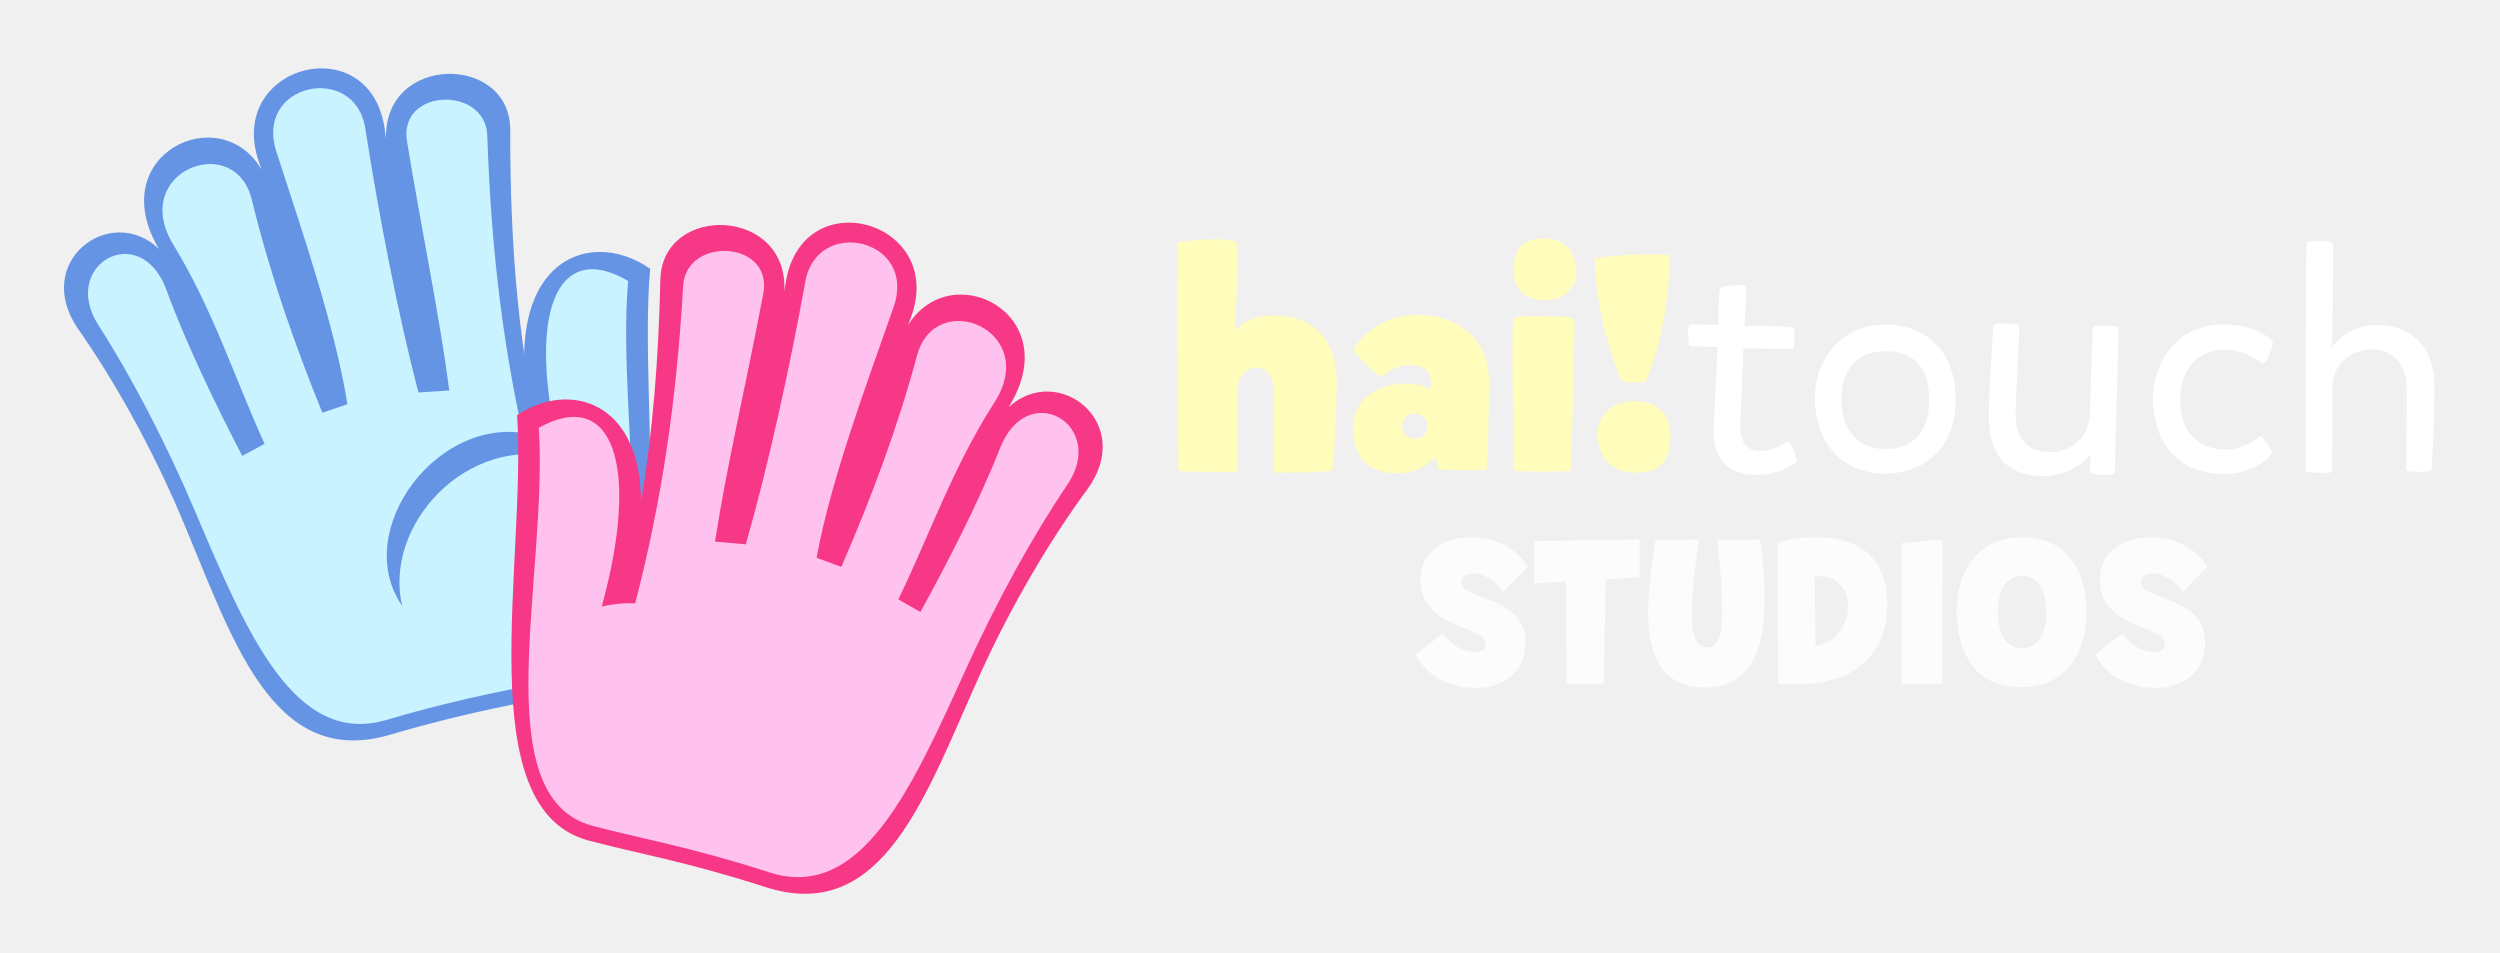
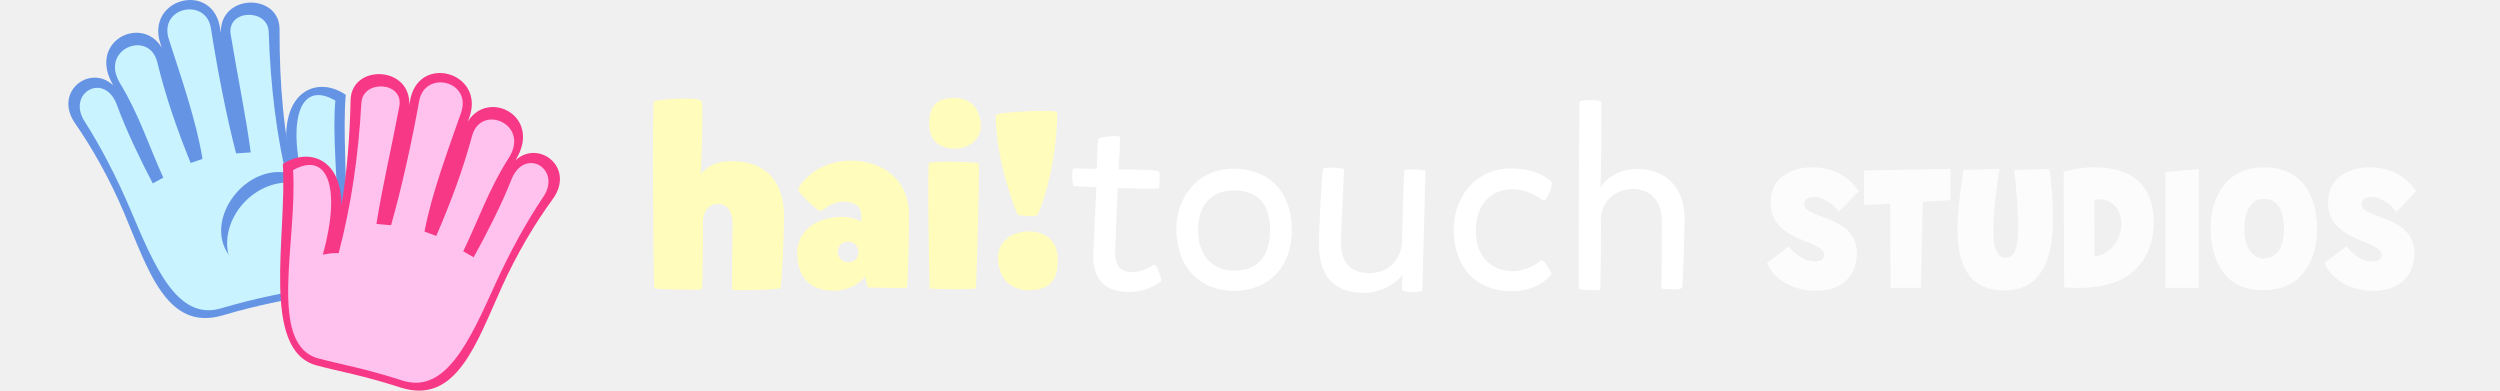
- <svg xmlns="http://www.w3.org/2000/svg" width="420" height="160" viewBox="0 0 420 160" version="1.1" id="svg8">
+ <svg xmlns="http://www.w3.org/2000/svg" width="512" height="80" viewBox="0 0 512 80" version="1.1" id="svg8">
  <defs id="defs2" />
-   <g id="layer1" transform="translate(0,-666.5)">
-     <path style="font-style:normal;font-variant:normal;font-weight:900;font-stretch:normal;font-size:51.2px;line-height:1.4;font-family:Mikado;-inkscape-font-specification:'Mikado Heavy';font-variant-ligatures:normal;font-variant-position:normal;font-variant-caps:normal;font-variant-numeric:normal;font-variant-alternates:normal;font-feature-settings:normal;text-indent:0;text-align:center;text-decoration:none;text-decoration-line:none;text-decoration-style:solid;text-decoration-color:#000000;letter-spacing:0px;word-spacing:0px;text-transform:none;writing-mode:lr-tb;direction:ltr;text-orientation:sideways;dominant-baseline:auto;baseline-shift:baseline;text-anchor:middle;white-space:normal;shape-padding:0;fill:#fffcbc;fill-opacity:1;fill-rule:nonzero;stroke:none;stroke-width:7.68;stroke-linecap:butt;stroke-linejoin:miter;stroke-miterlimit:4;stroke-dasharray:none;stroke-dashoffset:0;stroke-opacity:1;paint-order:stroke fill markers" d="m 259.475,706.555 c -4.25,0 -5.17,2.305 -5.17,5.428 0,3.226 2.098,4.965 5.17,4.965 3.174,0 5.377,-2.047 5.377,-4.607 0,-3.635 -2.203,-5.785 -5.377,-5.785 z m -54.811,0.133 c -2.812,-0.041 -6.536,0.392 -6.76,0.584 -0.358,0.307 -0.103,37.939 0.102,38.246 0.205,0.307 9.575,0.41 9.729,0.205 0.205,-0.154 0.256,-12.697 0.256,-14.131 0,-1.536 1.023,-3.328 3.174,-3.328 2.15,0 2.867,2.253 2.867,3.84 0,1.638 -0.204,13.671 -0.051,13.773 0.102,0.102 9.523,-9.7e-4 9.83,-0.359 0.307,-0.358 0.77,-11.059 0.77,-14.592 0,-6.656 -3.174,-11.418 -10.752,-11.418 -3.533,0 -5.172,1.28 -6.35,2.662 0.205,-1.587 0.511,-13.364 0.307,-14.746 -0.077,-0.518 -1.434,-0.712 -3.121,-0.736 z m 73.473,2.527 c -3.444,-0.046 -9.243,0.347 -10.203,0.77 0,9.83 4.301,20.276 4.506,20.48 0.205,0.205 3.687,0.563 4.045,0 0.358,-0.563 3.891,-8.806 4.045,-21.043 -0.358,-0.128 -1.245,-0.192 -2.393,-0.207 z m -39.857,10.191 c -7.219,0 -10.805,5.12 -10.805,5.939 0,0.717 4.096,4.402 4.557,4.402 0.461,0 2.1,-1.945 4.66,-1.945 4.454,0 3.686,3.379 3.635,4.096 -0.87,-0.461 -1.946,-0.973 -3.994,-0.973 -5.018,0 -9.062,2.817 -9.062,7.322 0,4.71 2.254,7.781 7.477,7.781 4.301,0 6.4,-2.867 6.4,-2.867 l 0.562,2.201 c 0,0 7.885,0.307 8.039,0 0.154,-0.307 0.408,-8.96 0.408,-14.797 0,-7.526 -5.682,-11.16 -11.877,-11.16 z m 19.301,0.209 c -1.755,0.009 -3.194,0.091 -3.328,0.303 -0.358,0.563 0.052,25.497 0.154,25.65 0.102,0.154 9.217,0.308 9.422,-0.051 0.205,-0.358 0.818,-25.395 0.613,-25.6 -0.128,-0.128 -3.936,-0.317 -6.861,-0.303 z m 17.061,14.279 c -3.686,0 -6.246,2.357 -6.246,5.326 0,4.25 2.56,6.707 6.246,6.707 4.966,0 5.99,-2.664 5.99,-6.299 0,-3.738 -2.406,-5.734 -5.99,-5.734 z m -36.977,2.1 c 1.178,0 2.15,0.922 2.15,2.1 0,1.178 -0.717,2.1 -2.15,2.1 -1.178,0 -2.1,-0.922 -2.1,-2.1 0,-1.178 0.82,-2.1 2.1,-2.1 z" id="path830" />
-     <path style="font-style:normal;font-variant:normal;font-weight:normal;font-stretch:normal;font-size:51.2px;line-height:1.4;font-family:Mikado;-inkscape-font-specification:Mikado;font-variant-ligatures:normal;font-variant-position:normal;font-variant-caps:normal;font-variant-numeric:normal;font-variant-alternates:normal;font-feature-settings:normal;text-indent:0;text-align:center;text-decoration:none;text-decoration-line:none;text-decoration-style:solid;text-decoration-color:#000000;letter-spacing:0px;word-spacing:0px;text-transform:none;writing-mode:lr-tb;direction:ltr;text-orientation:sideways;dominant-baseline:auto;baseline-shift:baseline;text-anchor:middle;white-space:normal;shape-padding:0;fill:#ffffff;fill-opacity:1;fill-rule:nonzero;stroke:none;stroke-width:7.68;stroke-linecap:butt;stroke-linejoin:miter;stroke-miterlimit:4;stroke-dasharray:none;stroke-dashoffset:0;stroke-opacity:1;paint-order:stroke fill markers" d="m 389.738,706.996 c -1.069,0.006 -2.146,0.147 -2.248,0.326 -0.154,7.782 -0.204,38.092 -0.152,38.297 0.102,0.307 4.249,0.461 4.352,0.205 0.154,-0.154 0.205,-12.39 0.205,-14.643 0,-2.97 2.561,-5.99 6.605,-5.99 3.789,0 5.836,2.969 5.836,6.246 0,2.253 8.3e-4,12.595 -0.102,14.131 0.205,0.154 4.094,0.411 4.248,-0.152 0.256,-2.253 0.514,-11.01 0.514,-14.133 0,-6.554 -3.994,-10.188 -9.729,-10.188 -3.686,0 -6.502,2.048 -7.475,3.789 0.102,-0.614 0.204,-16.333 0.152,-17.408 -0.077,-0.358 -1.138,-0.487 -2.207,-0.48 z m -97.115,7.385 c -1.116,-0.031 -3.219,0.162 -3.564,0.469 -0.461,0.461 -0.307,6.093 -0.461,6.195 -0.154,0.102 -4.506,-0.104 -4.711,-0.053 -0.512,0.154 -0.256,3.43 -0.051,3.584 0.256,0.154 4.711,0.205 4.711,0.256 0,0.051 -0.564,11.163 -0.666,13.979 -0.051,4.352 2.047,7.423 7.014,7.475 4.403,0.102 6.965,-2.252 6.965,-2.252 -0.051,-0.614 -0.871,-3.072 -1.383,-3.328 -0.461,0 -2.151,1.586 -4.762,1.535 -2.509,-0.051 -3.328,-1.69 -3.328,-4.045 0.102,-3.738 0.512,-12.954 0.512,-13.107 0,-0.205 8.089,0.256 8.447,-0.051 0,0 0.41,-3.02 -0.051,-3.43 -0.512,-0.41 -8.089,-0.411 -8.191,-0.359 -0.102,0 0.461,-6.502 0.205,-6.758 -0.051,-0.064 -0.314,-0.099 -0.686,-0.109 z m 43.635,6.451 c -0.723,0.017 -1.306,0.116 -1.363,0.365 -0.205,2.355 -0.77,11.417 -0.77,15.309 0,6.144 2.765,9.984 9.268,9.984 3.226,0 6.452,-1.793 7.834,-3.738 -0.051,0.307 -0.052,2.101 -0.104,3.125 0.358,0.461 3.841,0.665 4.148,0.102 0.307,-10.496 0.666,-24.321 0.666,-24.525 -0.205,-0.256 -4.147,-0.358 -4.301,-0.102 -0.154,0.205 -0.462,12.902 -0.514,14.592 -0.102,3.635 -2.662,6.502 -6.758,6.502 -3.789,-0.051 -5.734,-2.305 -5.734,-6.145 0,-2.765 0.615,-13.72 0.615,-15.205 -0.192,-0.096 -1.784,-0.293 -2.988,-0.264 z m 37.273,0.16 c -7.782,0 -11.828,6.35 -11.828,12.545 0,6.195 3.278,12.596 11.982,12.596 3.686,0 6.654,-1.639 8.088,-3.533 -0.666,-1.434 -1.74,-3.021 -2.047,-2.816 -0.717,0.512 -2.919,2.252 -5.939,2.252 -2.611,0 -7.525,-1.381 -7.525,-8.293 0,-5.53 3.225,-8.5 7.525,-8.5 3.533,0 5.99,2.305 6.451,2.305 0.614,-0.051 1.741,-3.072 1.588,-3.635 -0.154,-0.512 -3.175,-2.92 -8.295,-2.92 z m -56.852,0.053 c -7.578,0 -11.775,6.092 -11.775,12.287 0,8.038 5.018,12.748 11.879,12.748 7.68,-0.154 11.775,-5.479 11.775,-12.391 0,-8.346 -5.069,-12.645 -11.879,-12.645 z m 0.104,4.453 c 3.891,0.051 7.32,1.843 7.32,8.09 0,5.325 -2.508,8.397 -7.475,8.346 -3.891,0 -7.27,-2.662 -7.27,-8.396 0,-4.557 2.355,-8.09 7.424,-8.039 z" id="path838" />
-     <path style="font-style:normal;font-variant:normal;font-weight:normal;font-stretch:normal;font-size:35.84px;line-height:1.4;font-family:'Tobi Greek Cyrillic';-inkscape-font-specification:'Tobi Greek Cyrillic';font-variant-ligatures:normal;font-variant-position:normal;font-variant-caps:normal;font-variant-numeric:normal;font-variant-alternates:normal;font-feature-settings:normal;text-indent:0;text-align:center;text-decoration:none;text-decoration-line:none;text-decoration-style:solid;text-decoration-color:#000000;letter-spacing:0px;word-spacing:0px;text-transform:none;writing-mode:lr-tb;direction:ltr;text-orientation:sideways;dominant-baseline:auto;baseline-shift:baseline;text-anchor:middle;white-space:normal;shape-padding:0;fill:#ffffff;fill-opacity:0.778;fill-rule:nonzero;stroke:none;stroke-width:8.777;stroke-linecap:butt;stroke-linejoin:miter;stroke-miterlimit:4;stroke-dasharray:none;stroke-dashoffset:0;stroke-opacity:1;paint-order:stroke fill markers" d="m 247.445,756.766 c -2.545,-0.036 -4.624,0.539 -6.309,1.793 -1.684,1.219 -2.51,3.082 -2.51,5.555 0,2.796 1.435,4.982 4.338,6.559 0.538,0.287 1.397,0.682 2.58,1.184 1.219,0.466 2.186,0.932 2.902,1.326 0.824,0.466 1.184,1.038 1.076,1.719 -0.036,0.824 -0.753,1.219 -2.15,1.111 -1.111,-0.072 -2.116,-0.466 -3.012,-1.146 -0.896,-0.681 -1.576,-1.326 -1.971,-1.936 l -4.516,3.441 c 0.753,1.756 2.043,3.117 3.871,4.156 1.828,1.004 3.835,1.505 5.949,1.541 2.365,0 4.266,-0.502 5.699,-1.541 1.935,-1.398 2.902,-3.476 2.902,-6.271 0,-2.007 -0.789,-3.656 -2.33,-4.982 -0.645,-0.573 -1.792,-1.182 -3.404,-1.863 -0.466,-0.143 -2.51,-0.931 -3.441,-1.361 -1.183,-0.573 -1.719,-1.183 -1.611,-1.828 0.108,-0.968 0.824,-1.434 2.186,-1.398 0.86,0.036 1.757,0.395 2.725,1.004 0.968,0.609 1.647,1.327 2.113,2.08 l 4.158,-4.23 c -2.15,-3.154 -5.232,-4.803 -9.246,-4.91 z m 57.533,0 c -2.043,-0.036 -4.158,0.287 -6.344,0.896 l 0.107,23.689 c 4.05,0.323 7.384,2e-4 10.072,-0.932 5.053,-1.756 8.315,-6.163 8.279,-12.65 -0.179,-7.276 -4.23,-10.968 -12.115,-11.004 z m 34.939,0 c -3.584,-0.036 -6.344,1.112 -8.279,3.441 -1.935,2.33 -2.904,5.305 -2.904,8.996 0,3.835 0.932,6.917 2.76,9.318 1.864,2.365 4.661,3.512 8.424,3.404 3.441,-0.108 6.056,-1.29 7.848,-3.584 1.792,-2.294 2.724,-5.196 2.76,-8.744 0.108,-6.917 -3.045,-12.725 -10.607,-12.832 z m 21.697,0 c -2.545,-0.036 -4.624,0.539 -6.309,1.793 -1.684,1.219 -2.51,3.082 -2.51,5.555 0,2.796 1.435,4.982 4.338,6.559 0.538,0.287 1.397,0.682 2.58,1.184 1.219,0.466 2.186,0.932 2.902,1.326 0.824,0.466 1.184,1.038 1.076,1.719 -0.036,0.824 -0.753,1.219 -2.15,1.111 -1.111,-0.072 -2.114,-0.466 -3.01,-1.146 -0.896,-0.681 -1.578,-1.326 -1.973,-1.936 l -4.516,3.441 c 0.753,1.756 2.043,3.117 3.871,4.156 1.828,1.004 3.835,1.505 5.949,1.541 2.365,0 4.266,-0.502 5.699,-1.541 1.935,-1.398 2.902,-3.476 2.902,-6.271 0,-2.007 -0.789,-3.656 -2.33,-4.982 -0.645,-0.573 -1.792,-1.182 -3.404,-1.863 -0.466,-0.143 -2.51,-0.931 -3.441,-1.361 -1.183,-0.573 -1.719,-1.183 -1.611,-1.828 0.108,-0.968 0.824,-1.434 2.186,-1.398 0.86,0.036 1.757,0.395 2.725,1.004 0.968,0.609 1.647,1.327 2.113,2.08 l 4.158,-4.23 c -2.15,-3.154 -5.232,-4.803 -9.246,-4.91 z m -86.172,0.322 -17.67,0.324 -0.035,7.096 5.377,-0.322 0.07,17.275 h 6.236 l 0.359,-17.635 5.662,-0.322 z m 10.096,0 -7.42,0.217 c -0.824,5.268 -1.255,9.389 -1.219,12.436 0.036,8.172 3.225,12.258 9.533,12.258 6.487,0 9.821,-4.587 10,-13.727 0.036,-2.258 -0.036,-4.445 -0.215,-6.631 -0.179,-2.186 -0.358,-3.691 -0.537,-4.516 l -7.168,0.18 c 0.466,4.193 0.751,7.74 0.787,10.715 0.036,2.15 -0.035,3.621 -0.357,5.055 -0.287,1.434 -1.039,2.186 -2.186,2.186 -1.756,0 -2.617,-2.008 -2.51,-5.986 0.036,-2.115 0.179,-4.479 0.502,-7.023 0.323,-2.545 0.574,-4.266 0.789,-5.162 z m 40.807,0.037 -6.846,0.609 -0.035,23.727 h 6.846 z m 13.428,6.092 c 3.333,0.108 3.979,3.513 3.979,6.201 0.072,2.796 -0.931,5.914 -4.121,6.021 -1.971,0 -3.261,-1.721 -3.691,-3.441 -0.215,-0.896 -0.323,-1.792 -0.287,-2.76 0.036,-2.043 0.323,-3.727 1.613,-5.018 0.645,-0.681 1.468,-1.004 2.508,-1.004 z m -33.797,0.094 c 1.035,-0.002 1.968,0.356 2.801,1.055 1.111,0.896 1.686,2.258 1.686,4.014 -0.036,1.72 -0.573,3.225 -1.648,4.516 -1.075,1.254 -2.366,1.97 -3.836,2.113 l -0.072,-11.576 c 0.367,-0.081 0.725,-0.121 1.07,-0.121 z" id="path849" />
-     <g style="display:inline;opacity:1" id="g948" transform="matrix(1.236385,-0.3312884,0.3312884,1.236385,-363.8633,37.33186)">
+   <g id="layer1" transform="translate(0,-746.5)">
+     <path style="font-style:normal;font-variant:normal;font-weight:900;font-stretch:normal;font-size:51.2px;line-height:1.4;font-family:Mikado;-inkscape-font-specification:'Mikado Heavy';font-variant-ligatures:normal;font-variant-position:normal;font-variant-caps:normal;font-variant-numeric:normal;font-variant-alternates:normal;font-feature-settings:normal;text-indent:0;text-align:center;text-decoration:none;text-decoration-line:none;text-decoration-style:solid;text-decoration-color:#000000;letter-spacing:0px;word-spacing:0px;text-transform:none;writing-mode:lr-tb;direction:ltr;text-orientation:sideways;dominant-baseline:auto;baseline-shift:baseline;text-anchor:middle;white-space:normal;shape-padding:0;fill:#fffcbc;fill-opacity:1;fill-rule:nonzero;stroke:none;stroke-width:7.68;stroke-linecap:butt;stroke-linejoin:miter;stroke-miterlimit:4;stroke-dasharray:none;stroke-dashoffset:0;stroke-opacity:1;paint-order:stroke fill markers" d="m 195.475,766.555 c -4.25,0 -5.17,2.305 -5.17,5.428 0,3.226 2.098,4.965 5.17,4.965 3.174,0 5.377,-2.047 5.377,-4.607 0,-3.635 -2.203,-5.785 -5.377,-5.785 z m -54.811,0.133 c -2.812,-0.041 -6.536,0.392 -6.76,0.584 -0.358,0.307 -0.103,37.939 0.102,38.246 0.205,0.307 9.575,0.41 9.729,0.205 0.205,-0.154 0.256,-12.697 0.256,-14.131 0,-1.536 1.023,-3.328 3.174,-3.328 2.15,0 2.867,2.253 2.867,3.84 0,1.638 -0.204,13.671 -0.051,13.773 0.102,0.102 9.523,-9.7e-4 9.83,-0.359 0.307,-0.358 0.77,-11.059 0.77,-14.592 0,-6.656 -3.174,-11.418 -10.752,-11.418 -3.533,0 -5.172,1.28 -6.35,2.662 0.205,-1.587 0.511,-13.364 0.307,-14.746 -0.077,-0.518 -1.434,-0.712 -3.121,-0.736 z m 73.473,2.527 c -3.444,-0.046 -9.243,0.347 -10.203,0.77 0,9.83 4.301,20.276 4.506,20.48 0.205,0.205 3.687,0.563 4.045,0 0.358,-0.563 3.891,-8.806 4.045,-21.043 -0.358,-0.128 -1.245,-0.192 -2.393,-0.207 z m -39.857,10.191 c -7.219,0 -10.805,5.12 -10.805,5.939 0,0.717 4.096,4.402 4.557,4.402 0.461,0 2.1,-1.945 4.66,-1.945 4.454,0 3.686,3.379 3.635,4.096 -0.87,-0.461 -1.946,-0.973 -3.994,-0.973 -5.018,0 -9.062,2.817 -9.062,7.322 0,4.71 2.254,7.781 7.477,7.781 4.301,0 6.4,-2.867 6.4,-2.867 l 0.562,2.201 c 0,0 7.885,0.307 8.039,0 0.154,-0.307 0.408,-8.96 0.408,-14.797 0,-7.526 -5.682,-11.16 -11.877,-11.16 z m 19.301,0.209 c -1.755,0.009 -3.194,0.091 -3.328,0.303 -0.358,0.563 0.052,25.497 0.154,25.65 0.102,0.154 9.217,0.308 9.422,-0.051 0.205,-0.358 0.818,-25.395 0.613,-25.6 -0.128,-0.128 -3.936,-0.317 -6.861,-0.303 z m 17.061,14.279 c -3.686,0 -6.246,2.357 -6.246,5.326 0,4.25 2.56,6.707 6.246,6.707 4.966,0 5.99,-2.664 5.99,-6.299 0,-3.738 -2.406,-5.734 -5.99,-5.734 z m -36.977,2.1 c 1.178,0 2.15,0.922 2.15,2.1 0,1.178 -0.717,2.1 -2.15,2.1 -1.178,0 -2.1,-0.922 -2.1,-2.1 0,-1.178 0.82,-2.1 2.1,-2.1 z" id="path830" />
+     <path style="font-style:normal;font-variant:normal;font-weight:normal;font-stretch:normal;font-size:51.2px;line-height:1.4;font-family:Mikado;-inkscape-font-specification:Mikado;font-variant-ligatures:normal;font-variant-position:normal;font-variant-caps:normal;font-variant-numeric:normal;font-variant-alternates:normal;font-feature-settings:normal;text-indent:0;text-align:center;text-decoration:none;text-decoration-line:none;text-decoration-style:solid;text-decoration-color:#000000;letter-spacing:0px;word-spacing:0px;text-transform:none;writing-mode:lr-tb;direction:ltr;text-orientation:sideways;dominant-baseline:auto;baseline-shift:baseline;text-anchor:middle;white-space:normal;shape-padding:0;fill:#ffffff;fill-opacity:1;fill-rule:nonzero;stroke:none;stroke-width:7.68;stroke-linecap:butt;stroke-linejoin:miter;stroke-miterlimit:4;stroke-dasharray:none;stroke-dashoffset:0;stroke-opacity:1;paint-order:stroke fill markers" d="m 325.738,766.996 c -1.069,0.006 -2.146,0.147 -2.248,0.326 -0.154,7.782 -0.204,38.092 -0.152,38.297 0.102,0.307 4.249,0.461 4.352,0.205 0.154,-0.154 0.205,-12.39 0.205,-14.643 0,-2.97 2.561,-5.99 6.605,-5.99 3.789,0 5.836,2.969 5.836,6.246 0,2.253 8.3e-4,12.595 -0.102,14.131 0.205,0.154 4.094,0.411 4.248,-0.152 0.256,-2.253 0.514,-11.01 0.514,-14.133 0,-6.554 -3.994,-10.188 -9.729,-10.188 -3.686,0 -6.502,2.048 -7.475,3.789 0.102,-0.614 0.204,-16.333 0.152,-17.408 -0.077,-0.358 -1.138,-0.487 -2.207,-0.48 z m -97.115,7.385 c -1.116,-0.031 -3.219,0.162 -3.564,0.469 -0.461,0.461 -0.307,6.093 -0.461,6.195 -0.154,0.102 -4.506,-0.104 -4.711,-0.053 -0.512,0.154 -0.256,3.43 -0.051,3.584 0.256,0.154 4.711,0.205 4.711,0.256 0,0.051 -0.564,11.163 -0.666,13.979 -0.051,4.352 2.047,7.423 7.014,7.475 4.403,0.102 6.965,-2.252 6.965,-2.252 -0.051,-0.614 -0.871,-3.072 -1.383,-3.328 -0.461,0 -2.151,1.586 -4.762,1.535 -2.509,-0.051 -3.328,-1.69 -3.328,-4.045 0.102,-3.738 0.512,-12.954 0.512,-13.107 0,-0.205 8.089,0.256 8.447,-0.051 0,0 0.41,-3.02 -0.051,-3.43 -0.512,-0.41 -8.089,-0.411 -8.191,-0.359 -0.102,0 0.461,-6.502 0.205,-6.758 -0.051,-0.064 -0.314,-0.099 -0.686,-0.109 z m 43.635,6.451 c -0.723,0.017 -1.306,0.116 -1.363,0.365 -0.205,2.355 -0.77,11.417 -0.77,15.309 0,6.144 2.765,9.984 9.268,9.984 3.226,0 6.452,-1.793 7.834,-3.738 -0.051,0.307 -0.052,2.101 -0.104,3.125 0.358,0.461 3.841,0.665 4.148,0.102 0.307,-10.496 0.666,-24.321 0.666,-24.525 -0.205,-0.256 -4.147,-0.358 -4.301,-0.102 -0.154,0.205 -0.462,12.902 -0.514,14.592 -0.102,3.635 -2.662,6.502 -6.758,6.502 -3.789,-0.051 -5.734,-2.305 -5.734,-6.145 0,-2.765 0.615,-13.72 0.615,-15.205 -0.192,-0.096 -1.784,-0.293 -2.988,-0.264 z m 37.273,0.16 c -7.782,0 -11.828,6.35 -11.828,12.545 0,6.195 3.278,12.596 11.982,12.596 3.686,0 6.654,-1.639 8.088,-3.533 -0.666,-1.434 -1.74,-3.021 -2.047,-2.816 -0.717,0.512 -2.919,2.252 -5.939,2.252 -2.611,0 -7.525,-1.381 -7.525,-8.293 0,-5.53 3.225,-8.5 7.525,-8.5 3.533,0 5.99,2.305 6.451,2.305 0.614,-0.051 1.741,-3.072 1.588,-3.635 -0.154,-0.512 -3.175,-2.92 -8.295,-2.92 z m -56.852,0.053 c -7.578,0 -11.775,6.092 -11.775,12.287 0,8.038 5.018,12.748 11.879,12.748 7.68,-0.154 11.775,-5.479 11.775,-12.391 0,-8.346 -5.069,-12.645 -11.879,-12.645 z m 0.104,4.453 c 3.891,0.051 7.32,1.843 7.32,8.09 0,5.325 -2.508,8.397 -7.475,8.346 -3.891,0 -7.27,-2.662 -7.27,-8.396 0,-4.557 2.355,-8.09 7.424,-8.039 z" id="path838" />
+     <path style="font-style:normal;font-variant:normal;font-weight:normal;font-stretch:normal;font-size:35.84px;line-height:1.4;font-family:'Tobi Greek Cyrillic';-inkscape-font-specification:'Tobi Greek Cyrillic';font-variant-ligatures:normal;font-variant-position:normal;font-variant-caps:normal;font-variant-numeric:normal;font-variant-alternates:normal;font-feature-settings:normal;text-indent:0;text-align:center;text-decoration:none;text-decoration-line:none;text-decoration-style:solid;text-decoration-color:#000000;letter-spacing:0px;word-spacing:0px;text-transform:none;writing-mode:lr-tb;direction:ltr;text-orientation:sideways;dominant-baseline:auto;baseline-shift:baseline;text-anchor:middle;white-space:normal;shape-padding:0;fill:#ffffff;fill-opacity:0.778;fill-rule:nonzero;stroke:none;stroke-width:8.777;stroke-linecap:butt;stroke-linejoin:miter;stroke-miterlimit:4;stroke-dasharray:none;stroke-dashoffset:0;stroke-opacity:1;paint-order:stroke fill markers" d="m 371.445,780.766 c -2.545,-0.036 -4.624,0.539 -6.309,1.793 -1.684,1.219 -2.51,3.082 -2.51,5.555 0,2.796 1.435,4.982 4.338,6.559 0.538,0.287 1.397,0.682 2.58,1.184 1.219,0.466 2.186,0.932 2.902,1.326 0.824,0.466 1.184,1.038 1.076,1.719 -0.036,0.824 -0.753,1.219 -2.15,1.111 -1.111,-0.072 -2.116,-0.466 -3.012,-1.146 -0.896,-0.681 -1.576,-1.326 -1.971,-1.936 l -4.516,3.441 c 0.753,1.756 2.043,3.117 3.871,4.156 1.828,1.004 3.835,1.505 5.949,1.541 2.365,0 4.266,-0.502 5.699,-1.541 1.935,-1.398 2.902,-3.476 2.902,-6.271 0,-2.007 -0.789,-3.656 -2.33,-4.982 -0.645,-0.573 -1.792,-1.182 -3.404,-1.863 -0.466,-0.143 -2.51,-0.931 -3.441,-1.361 -1.183,-0.573 -1.719,-1.183 -1.611,-1.828 0.108,-0.968 0.824,-1.434 2.186,-1.398 0.86,0.036 1.757,0.395 2.725,1.004 0.968,0.609 1.647,1.327 2.113,2.08 l 4.158,-4.23 c -2.15,-3.154 -5.232,-4.803 -9.246,-4.91 z m 57.533,0 c -2.043,-0.036 -4.158,0.287 -6.344,0.896 l 0.107,23.689 c 4.05,0.323 7.384,2e-4 10.072,-0.932 5.053,-1.756 8.315,-6.163 8.279,-12.65 -0.179,-7.276 -4.23,-10.968 -12.115,-11.004 z m 34.939,0 c -3.584,-0.036 -6.344,1.112 -8.279,3.441 -1.935,2.33 -2.904,5.305 -2.904,8.996 0,3.835 0.932,6.917 2.76,9.318 1.864,2.365 4.661,3.512 8.424,3.404 3.441,-0.108 6.056,-1.29 7.848,-3.584 1.792,-2.294 2.724,-5.196 2.76,-8.744 0.108,-6.917 -3.045,-12.725 -10.607,-12.832 z m 21.697,0 c -2.545,-0.036 -4.624,0.539 -6.309,1.793 -1.684,1.219 -2.51,3.082 -2.51,5.555 0,2.796 1.435,4.982 4.338,6.559 0.538,0.287 1.397,0.682 2.58,1.184 1.219,0.466 2.186,0.932 2.902,1.326 0.824,0.466 1.184,1.038 1.076,1.719 -0.036,0.824 -0.753,1.219 -2.15,1.111 -1.111,-0.072 -2.114,-0.466 -3.01,-1.146 -0.896,-0.681 -1.578,-1.326 -1.973,-1.936 l -4.516,3.441 c 0.753,1.756 2.043,3.117 3.871,4.156 1.828,1.004 3.835,1.505 5.949,1.541 2.365,0 4.266,-0.502 5.699,-1.541 1.935,-1.398 2.902,-3.476 2.902,-6.271 0,-2.007 -0.789,-3.656 -2.33,-4.982 -0.645,-0.573 -1.792,-1.182 -3.404,-1.863 -0.466,-0.143 -2.51,-0.931 -3.441,-1.361 -1.183,-0.573 -1.719,-1.183 -1.611,-1.828 0.108,-0.968 0.824,-1.434 2.186,-1.398 0.86,0.036 1.757,0.395 2.725,1.004 0.968,0.609 1.647,1.327 2.113,2.08 l 4.158,-4.23 c -2.15,-3.154 -5.232,-4.803 -9.246,-4.91 z m -86.172,0.322 -17.67,0.324 -0.035,7.096 5.377,-0.322 0.07,17.275 h 6.236 l 0.359,-17.635 5.662,-0.322 z m 10.096,0 -7.42,0.217 c -0.824,5.268 -1.255,9.389 -1.219,12.436 0.036,8.172 3.225,12.258 9.533,12.258 6.487,0 9.821,-4.587 10,-13.727 0.036,-2.258 -0.036,-4.445 -0.215,-6.631 -0.179,-2.186 -0.358,-3.691 -0.537,-4.516 l -7.168,0.18 c 0.466,4.193 0.751,7.74 0.787,10.715 0.036,2.15 -0.035,3.621 -0.357,5.055 -0.287,1.434 -1.039,2.186 -2.186,2.186 -1.756,0 -2.617,-2.008 -2.51,-5.986 0.036,-2.115 0.179,-4.479 0.502,-7.023 0.323,-2.545 0.574,-4.266 0.789,-5.162 z m 40.807,0.037 -6.846,0.609 -0.035,23.727 h 6.846 z m 13.428,6.092 c 3.333,0.108 3.979,3.513 3.979,6.201 0.072,2.796 -0.931,5.914 -4.121,6.021 -1.971,0 -3.261,-1.721 -3.691,-3.441 -0.215,-0.896 -0.323,-1.792 -0.287,-2.76 0.036,-2.043 0.323,-3.727 1.613,-5.018 0.645,-0.681 1.468,-1.004 2.508,-1.004 z m -33.797,0.094 c 1.035,-0.002 1.968,0.356 2.801,1.055 1.111,0.896 1.686,2.258 1.686,4.014 -0.036,1.72 -0.573,3.225 -1.648,4.516 -1.075,1.254 -2.366,1.97 -3.836,2.113 l -0.072,-11.576 c 0.367,-0.081 0.725,-0.121 1.07,-0.121 z" id="path849" />
+     <g style="display:inline;opacity:1" id="g948" transform="matrix(0.7132942,-0.1911266,0.1911266,0.7132942,-202.1205,376.8925)">
      <path id="path941" d="m 183.542,567.643 c 4.604,0.064 9.096,3.518 8.187,10.322 -0.048,0.356 -0.091,0.722 -0.137,1.081 2.601,-10.822 18.642,-6.547 16.039,3.132 -4.058,15.084 -6.509,28.527 -6.862,43.189 l -4.838,30.085 c -6.365,-0.154 -12.947,-0.975 -24.031,-0.689 -16.351,0.421 -16.759,-17.843 -19.143,-34.808 -1.379,-9.812 -3.845,-19.475 -6.631,-27.14 -3.719,-10.233 8.422,-15.007 12.928,-7.481 -0.009,-0.036 -0.017,-0.071 -0.027,-0.106 -3.778,-13.774 12.901,-16.85 15.737,-6.476 -0.025,-0.35 -0.058,-0.744 -0.081,-1.088 -0.46,-6.759 4.255,-10.084 8.859,-10.02 z" style="opacity:1;vector-effect:none;fill:#6594e5;fill-opacity:1;fill-rule:nonzero;stroke:none;stroke-width:6;stroke-linecap:butt;stroke-linejoin:miter;stroke-miterlimit:4;stroke-dasharray:none;stroke-dashoffset:0;stroke-opacity:1;paint-order:stroke fill markers" />
      <path id="path928" d="m 198.769,625.318 c 0.353,-14.662 2.269,-28.152 5.764,-43.215 1.486,-6.403 -9.671,-9.041 -10.37,-2.007 -1.251,12.597 -1.741,22.677 -3.103,33.033 l -3.982,-0.795 c 0.066,-10.684 1.016,-23.94 2.234,-35.305 0.931,-8.687 -12.533,-9.516 -12.064,-0.071 0.512,10.318 1.527,23.981 0.422,34.451 l -3.458,0.227 c -1.196,-9.588 -1.945,-19.511 -1.707,-29.378 0.227,-9.423 -14.659,-7.774 -11.479,3.017 2.85,9.672 3.268,19.263 4.807,28.344 l -3.244,0.772 c -1.523,-6.835 -3.331,-16.214 -3.959,-23.525 -0.857,-9.985 -12.696,-6.92 -9.849,2.012 2.477,7.77 4.594,17.314 5.973,27.126 2.384,16.965 4.566,33.085 17.191,32.76 11.084,-0.286 17.667,0.536 24.032,0.69" style="opacity:1;vector-effect:none;fill:#c8f3ff;fill-opacity:1;fill-rule:nonzero;stroke:none;stroke-width:6;stroke-linecap:butt;stroke-linejoin:miter;stroke-miterlimit:4;stroke-dasharray:none;stroke-dashoffset:0;stroke-opacity:1;paint-order:stroke fill markers" />
      <path style="opacity:1;vector-effect:none;fill:#6594e5;fill-opacity:1;fill-rule:nonzero;stroke:none;stroke-width:6;stroke-linecap:butt;stroke-linejoin:miter;stroke-miterlimit:4;stroke-dasharray:none;stroke-dashoffset:0;stroke-opacity:1;paint-order:stroke fill markers" d="m 220.658,604.523 c -6.619,-7.847 -19.844,-5.86 -20.291,17.19 -11.156,-6.419 -26.67,5.789 -22.595,17.135 3.931,10.946 14.644,16.52 18.158,16.604 16.206,0.391 18.025,-32.533 24.728,-50.929 z" id="path930" />
      <path id="path926" d="m 217.454,605.324 c -7.609,-7.761 -14.179,0.536 -14.543,20.184 -11.156,-6.419 -24.88,2.584 -25.139,13.34 -0.259,10.755 7.341,14.343 18.206,14.605 14.706,0.355 14.773,-29.732 21.476,-48.129 z" style="opacity:1;vector-effect:none;fill:#c8f3ff;fill-opacity:1;fill-rule:nonzero;stroke:none;stroke-width:6;stroke-linecap:butt;stroke-linejoin:miter;stroke-miterlimit:4;stroke-dasharray:none;stroke-dashoffset:0;stroke-opacity:1;paint-order:stroke fill markers" />
    </g>
-     <g style="display:inline;opacity:1" transform="matrix(1.236385,0.3312884,-0.3312884,1.236385,101.1438,-61.90431)" id="g958">
+     <g style="display:inline;opacity:1" transform="matrix(0.7132942,0.1911266,-0.1911266,0.7132942,66.151,319.6413)" id="g958">
      <path style="opacity:1;vector-effect:none;fill:#f63886;fill-opacity:1;fill-rule:nonzero;stroke:none;stroke-width:6;stroke-linecap:butt;stroke-linejoin:miter;stroke-miterlimit:4;stroke-dasharray:none;stroke-dashoffset:0;stroke-opacity:1;paint-order:stroke fill markers" d="m 190.613,106.709 c -4.604,-0.047 -9.179,3.297 -8.434,10.121 0.039,0.357 0.073,0.724 0.111,1.084 -2.339,-10.882 -18.479,-6.994 -16.109,2.744 2.454,10.085 4.196,19.432 5.102,28.869 -3.392,-12.735 -13.131,-13.091 -18.664,-6.844 6.257,18.553 7.281,51.51 23.492,51.51 6.367,0 12.967,-0.662 24.041,-0.109 16.336,0.815 17.184,-17.434 19.977,-34.336 1.615,-9.776 4.314,-19.377 7.283,-26.973 3.965,-10.141 -8.058,-15.206 -12.744,-7.791 0.011,-0.035 0.019,-0.07 0.029,-0.105 4.109,-13.679 -12.491,-17.156 -15.576,-6.854 0.033,-0.349 0.076,-0.742 0.107,-1.086 0.623,-6.746 -4.011,-10.184 -8.615,-10.23 z" transform="translate(-2,462.5)" id="path954" />
      <path style="opacity:1;vector-effect:none;fill:#ffc2ee;fill-opacity:1;fill-rule:nonzero;stroke:none;stroke-width:6;stroke-linecap:butt;stroke-linejoin:miter;stroke-miterlimit:4;stroke-dasharray:none;stroke-dashoffset:0;stroke-opacity:1;paint-order:stroke fill markers" d="m 190.641,109.26 c -3.193,0.036 -6.382,2.34 -6.021,6.693 0.944,11.391 1.573,24.665 1.381,35.348 L 182,152 c -1.112,-10.385 -1.358,-20.475 -2.305,-33.098 -0.529,-7.049 -11.747,-4.682 -10.416,1.756 3.026,14.633 4.598,27.77 4.701,41.871 -1.389,0.316 -2.774,0.825 -4.127,1.561 0.11,-19.651 -6.256,-28.104 -14.051,-20.529 6.257,18.553 5.598,48.633 20.309,48.633 6.367,0 12.967,-0.662 24.041,-0.109 12.613,0.63 15.184,-15.434 17.977,-32.336 1.615,-9.776 3.961,-19.264 6.625,-26.973 3.062,-8.861 -8.699,-12.211 -9.797,-2.25 -0.804,7.294 -2.838,16.625 -4.525,23.422 l -3.225,-0.85 c 1.757,-9.041 2.407,-18.618 5.49,-28.219 3.439,-10.712 -11.404,-12.72 -11.404,-3.295 0,9.87 -0.987,19.774 -2.414,29.33 l -3.451,-0.311 c -0.852,-10.494 0.491,-24.129 1.252,-34.432 0.348,-4.715 -2.846,-6.948 -6.039,-6.912 z" transform="translate(-2,462.5)" id="path956" />
    </g>
  </g>
-   <g id="layer2" style="display:none" transform="translate(0,-96)">
+   <g id="layer2" style="display:none" transform="translate(0,-176)">
    <path style="opacity:1;vector-effect:none;fill:#000000;fill-opacity:1;fill-rule:nonzero;stroke:none;stroke-width:2;stroke-linecap:butt;stroke-linejoin:miter;stroke-miterlimit:4;stroke-dasharray:none;stroke-dashoffset:0;stroke-opacity:1;paint-order:stroke fill markers" d="M 128,-128 A 256,256 0 0 0 -128,128 256,256 0 0 0 128,384 256,256 0 0 0 384,128 256,256 0 0 0 128,-128 Z M 128,0 A 128,128 0 0 1 256,128 128,128 0 0 1 128,256 128,128 0 0 1 0,128 128,128 0 0 1 128,0 Z" id="circle5813" />
  </g>
</svg>
